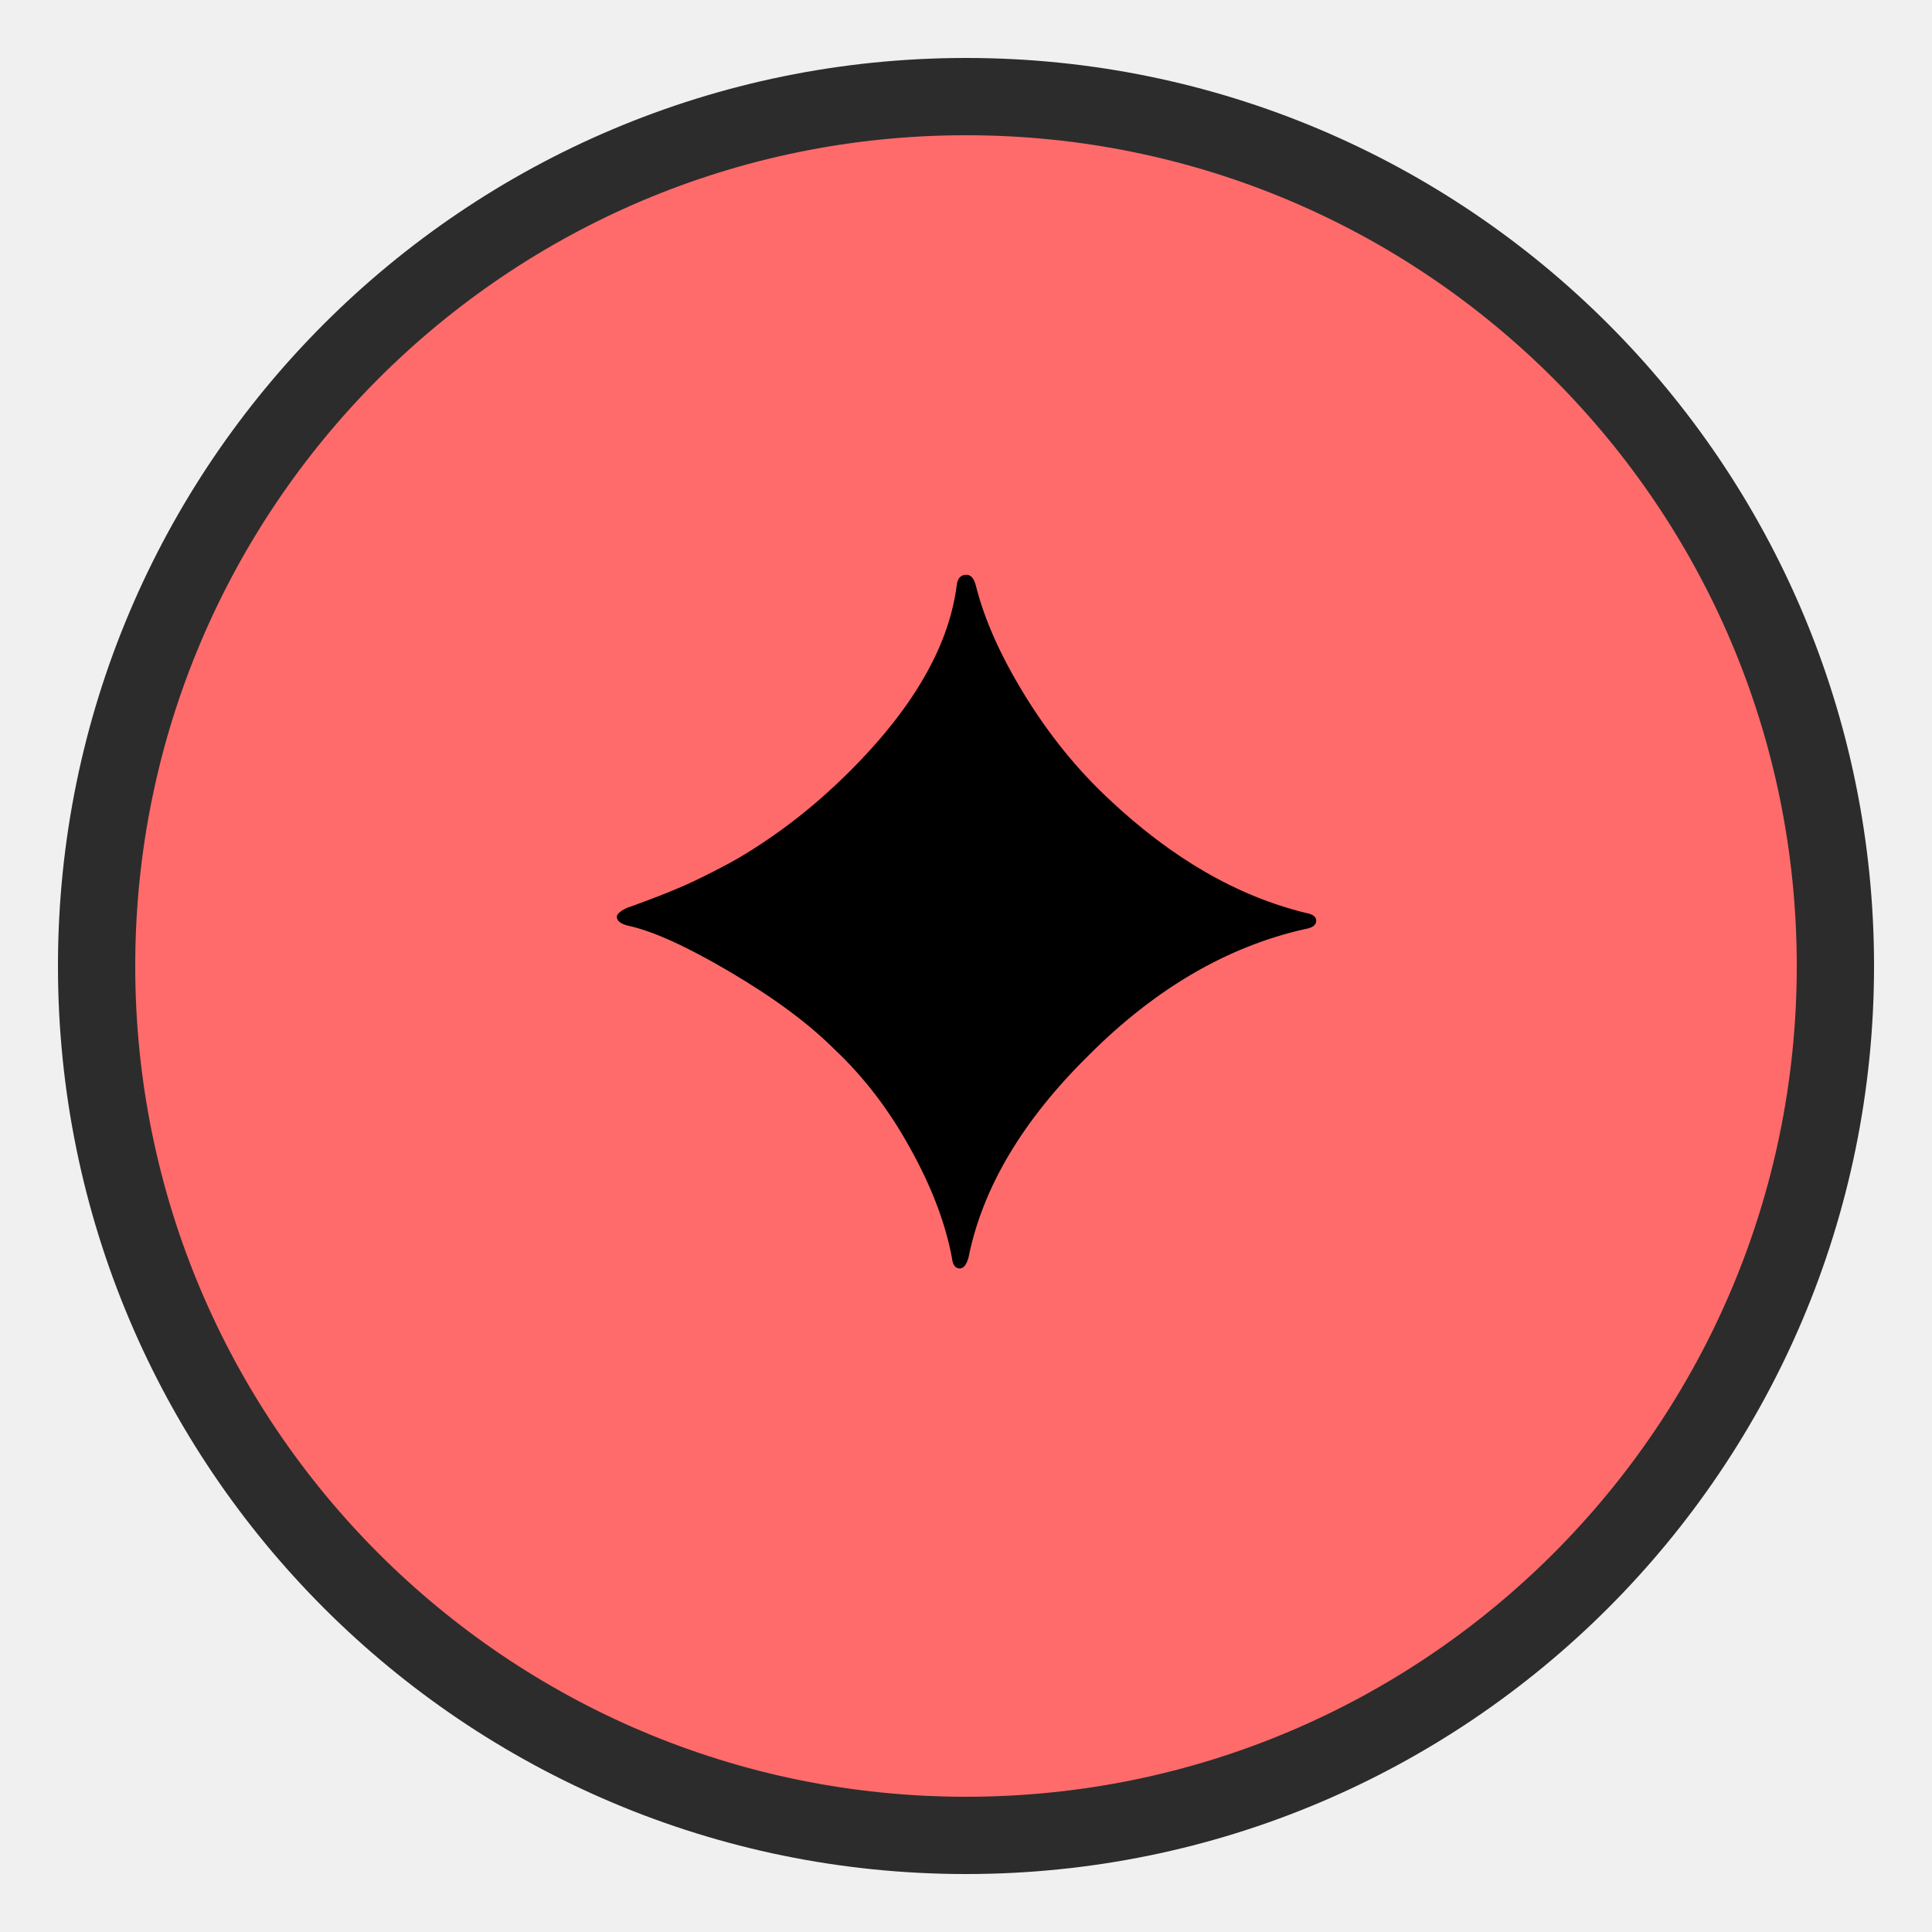
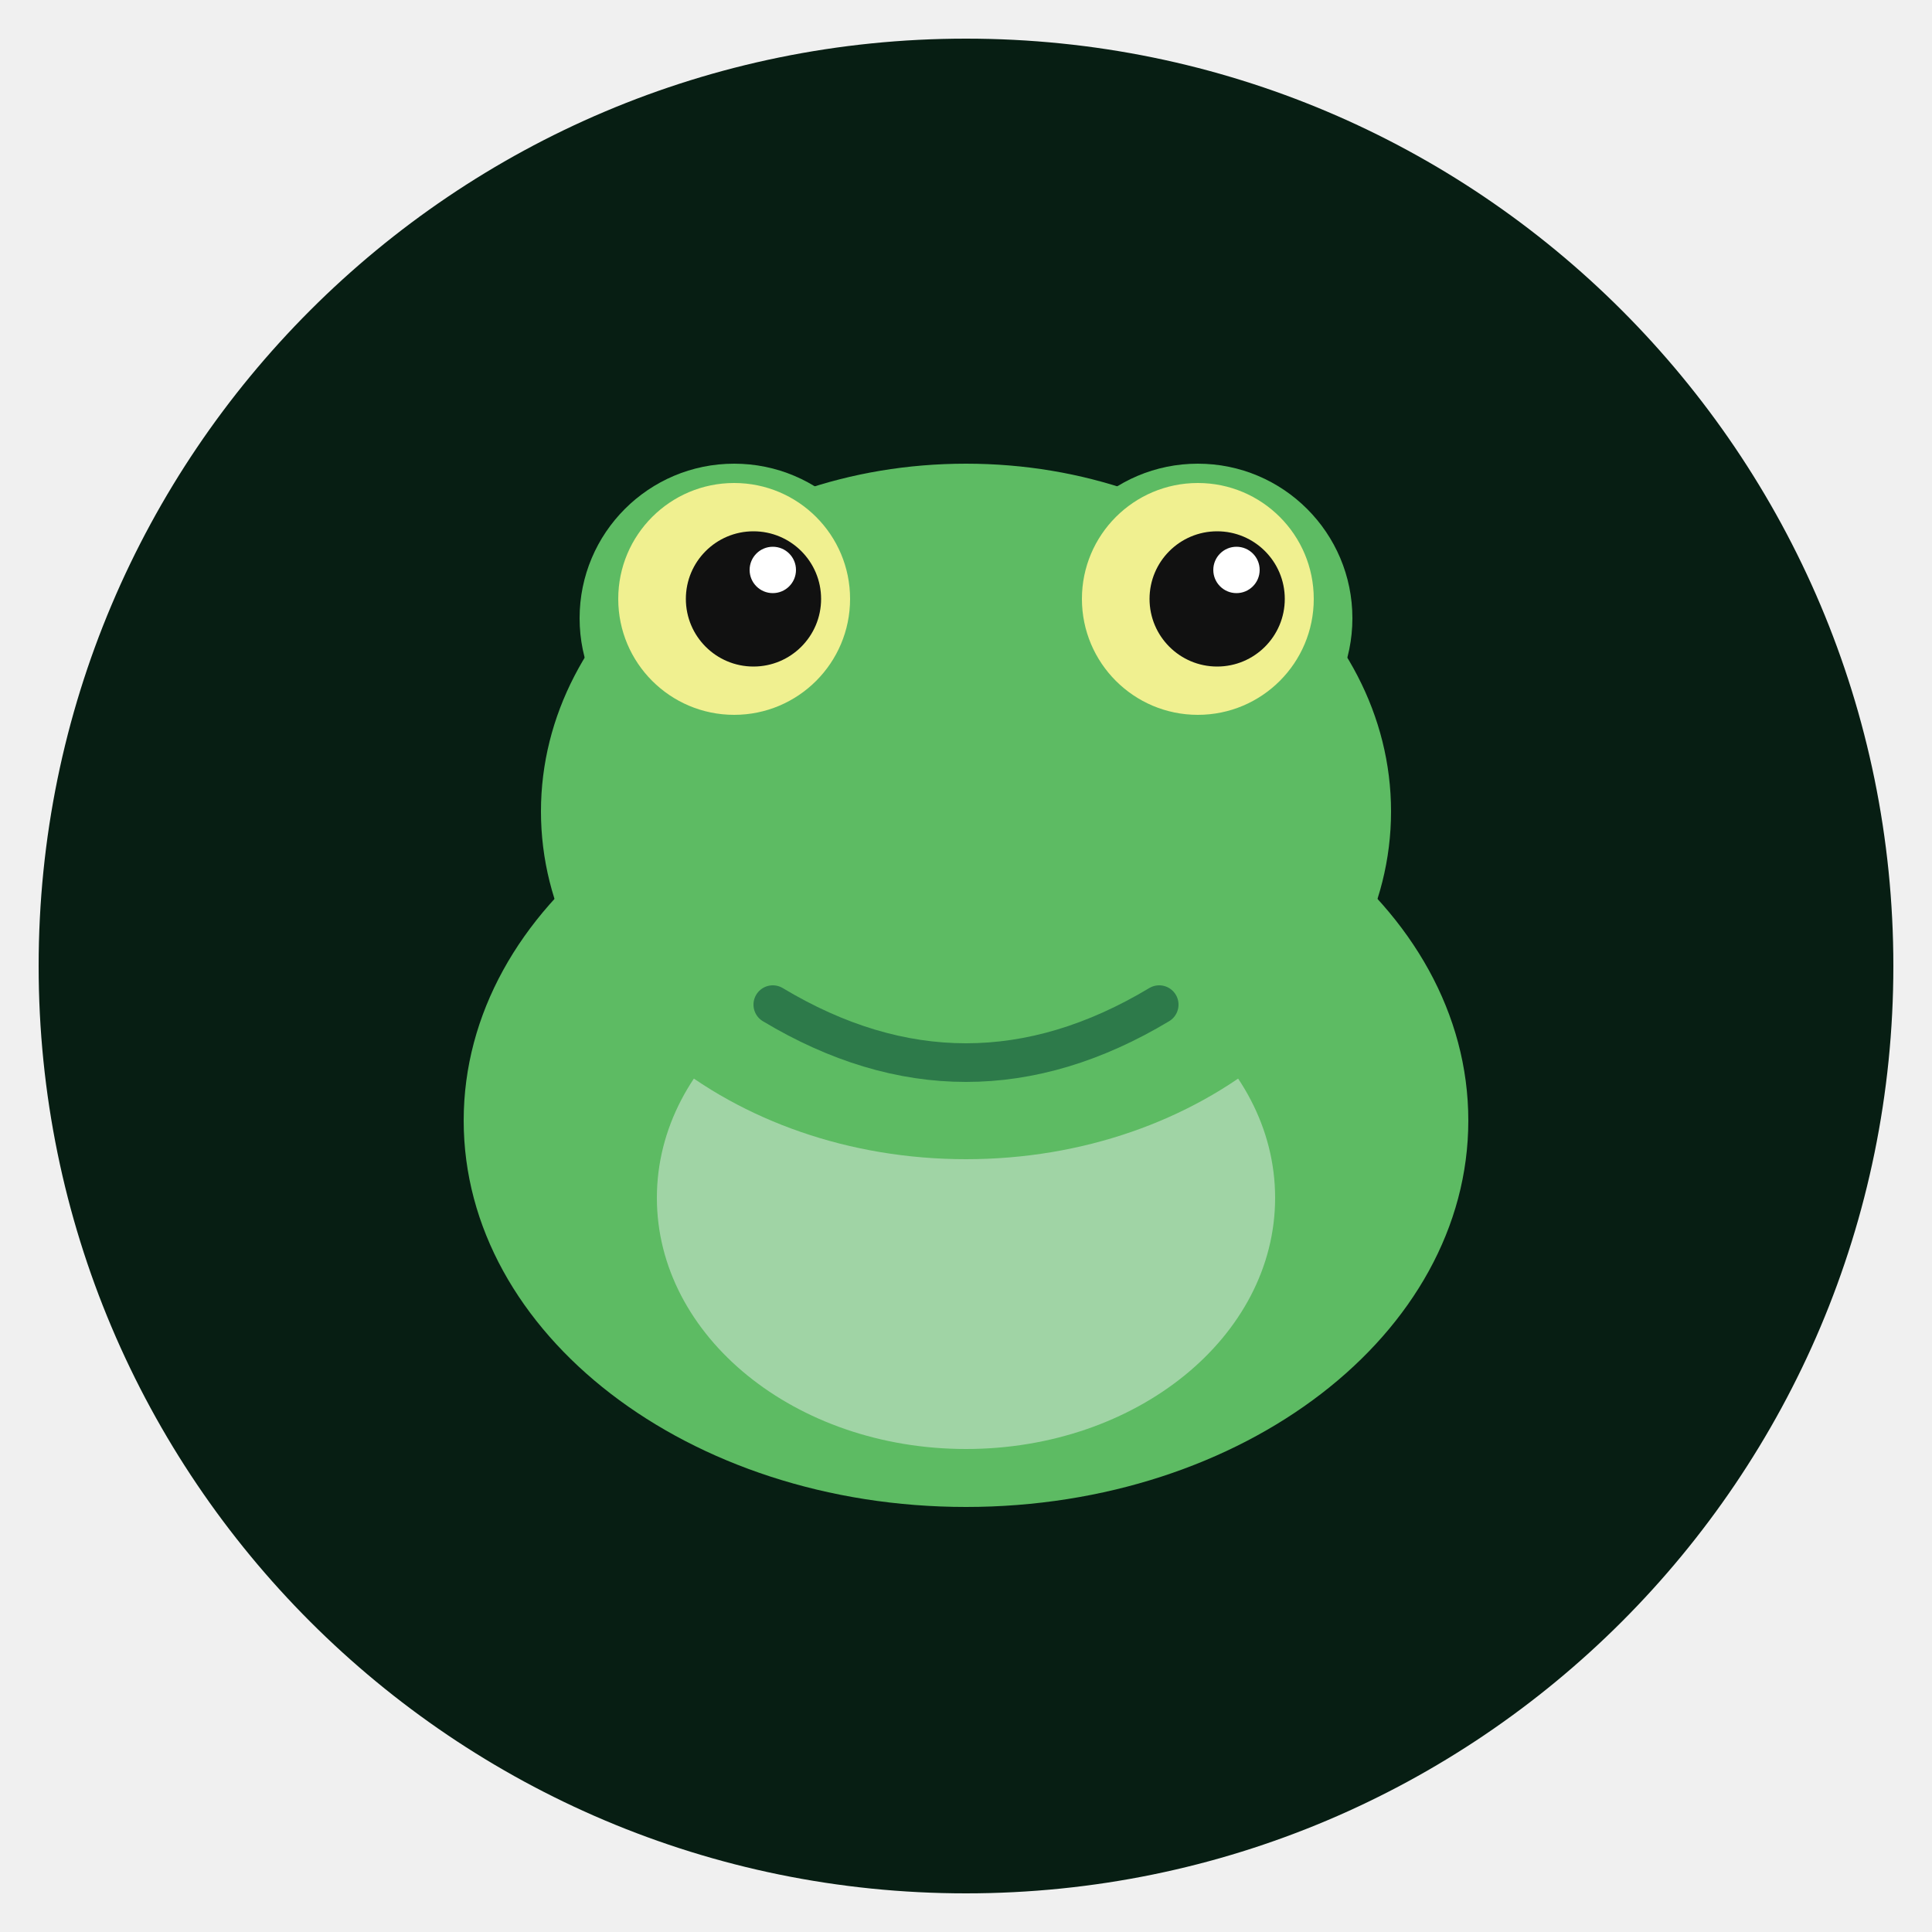
<svg xmlns="http://www.w3.org/2000/svg" viewBox="0 0 100 100">
-   <circle cx="50" cy="50" r="45" fill="#FF6B6B" stroke="#2C2C2C" stroke-width="4" />
-   <text x="50" y="65" text-anchor="middle" font-size="50">✦</text>
+   <circle cx="50" cy="50" r="48" fill="#071e13" />
+   <ellipse cx="50" cy="58" rx="26" ry="20" fill="#5dbb63" />
+   <ellipse cx="50" cy="62" rx="16" ry="13" fill="#a0d4a5" />
+   <ellipse cx="50" cy="42" rx="22" ry="18" fill="#5dbb63" />
+   <circle cx="38" cy="32" r="8" fill="#5dbb63" />
+   <circle cx="62" cy="32" r="8" fill="#5dbb63" />
+   <circle cx="38" cy="31" r="6" fill="#f0f090" />
+   <circle cx="62" cy="31" r="6" fill="#f0f090" />
+   <circle cx="39" cy="31" r="3.5" fill="#111" />
+   <circle cx="63" cy="31" r="3.5" fill="#111" />
+   <circle cx="40" cy="29.5" r="1.2" fill="#fff" />
+   <circle cx="64" cy="29.5" r="1.2" fill="#fff" />
+   <path d="M40 52 Q50 58 60 52" stroke="#2d7a4a" stroke-width="2" fill="none" stroke-linecap="round" />
</svg>
